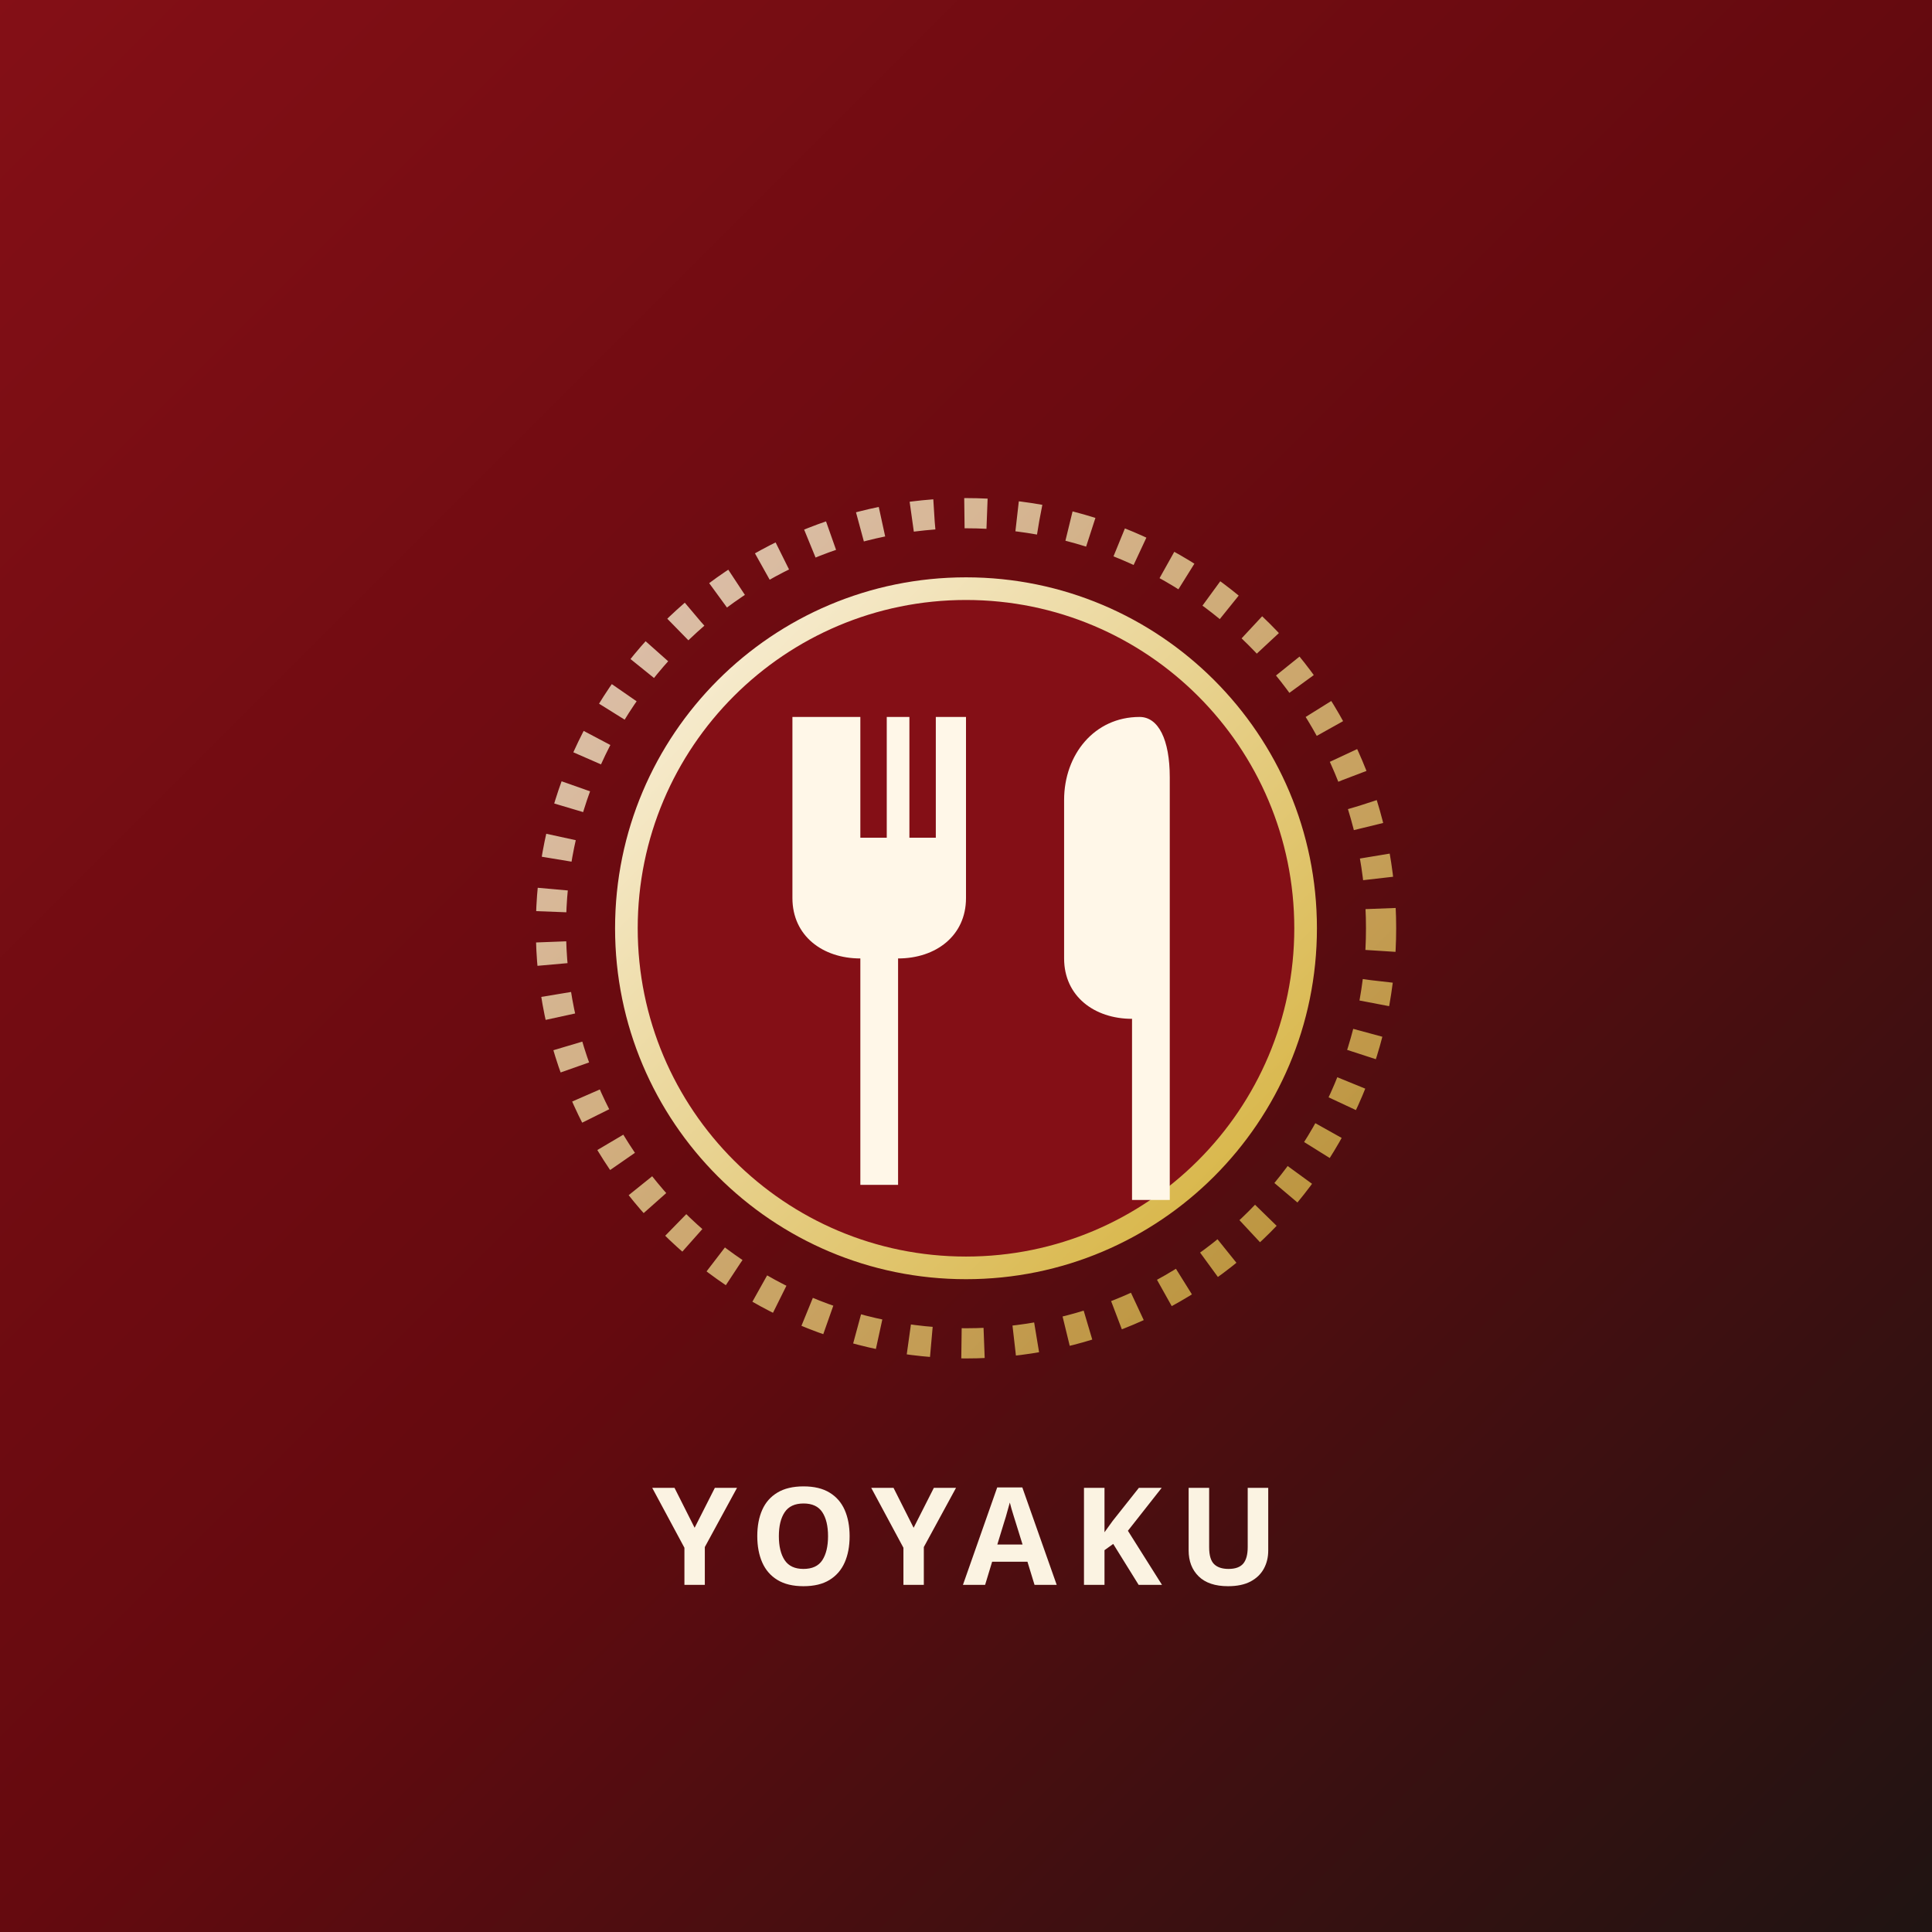
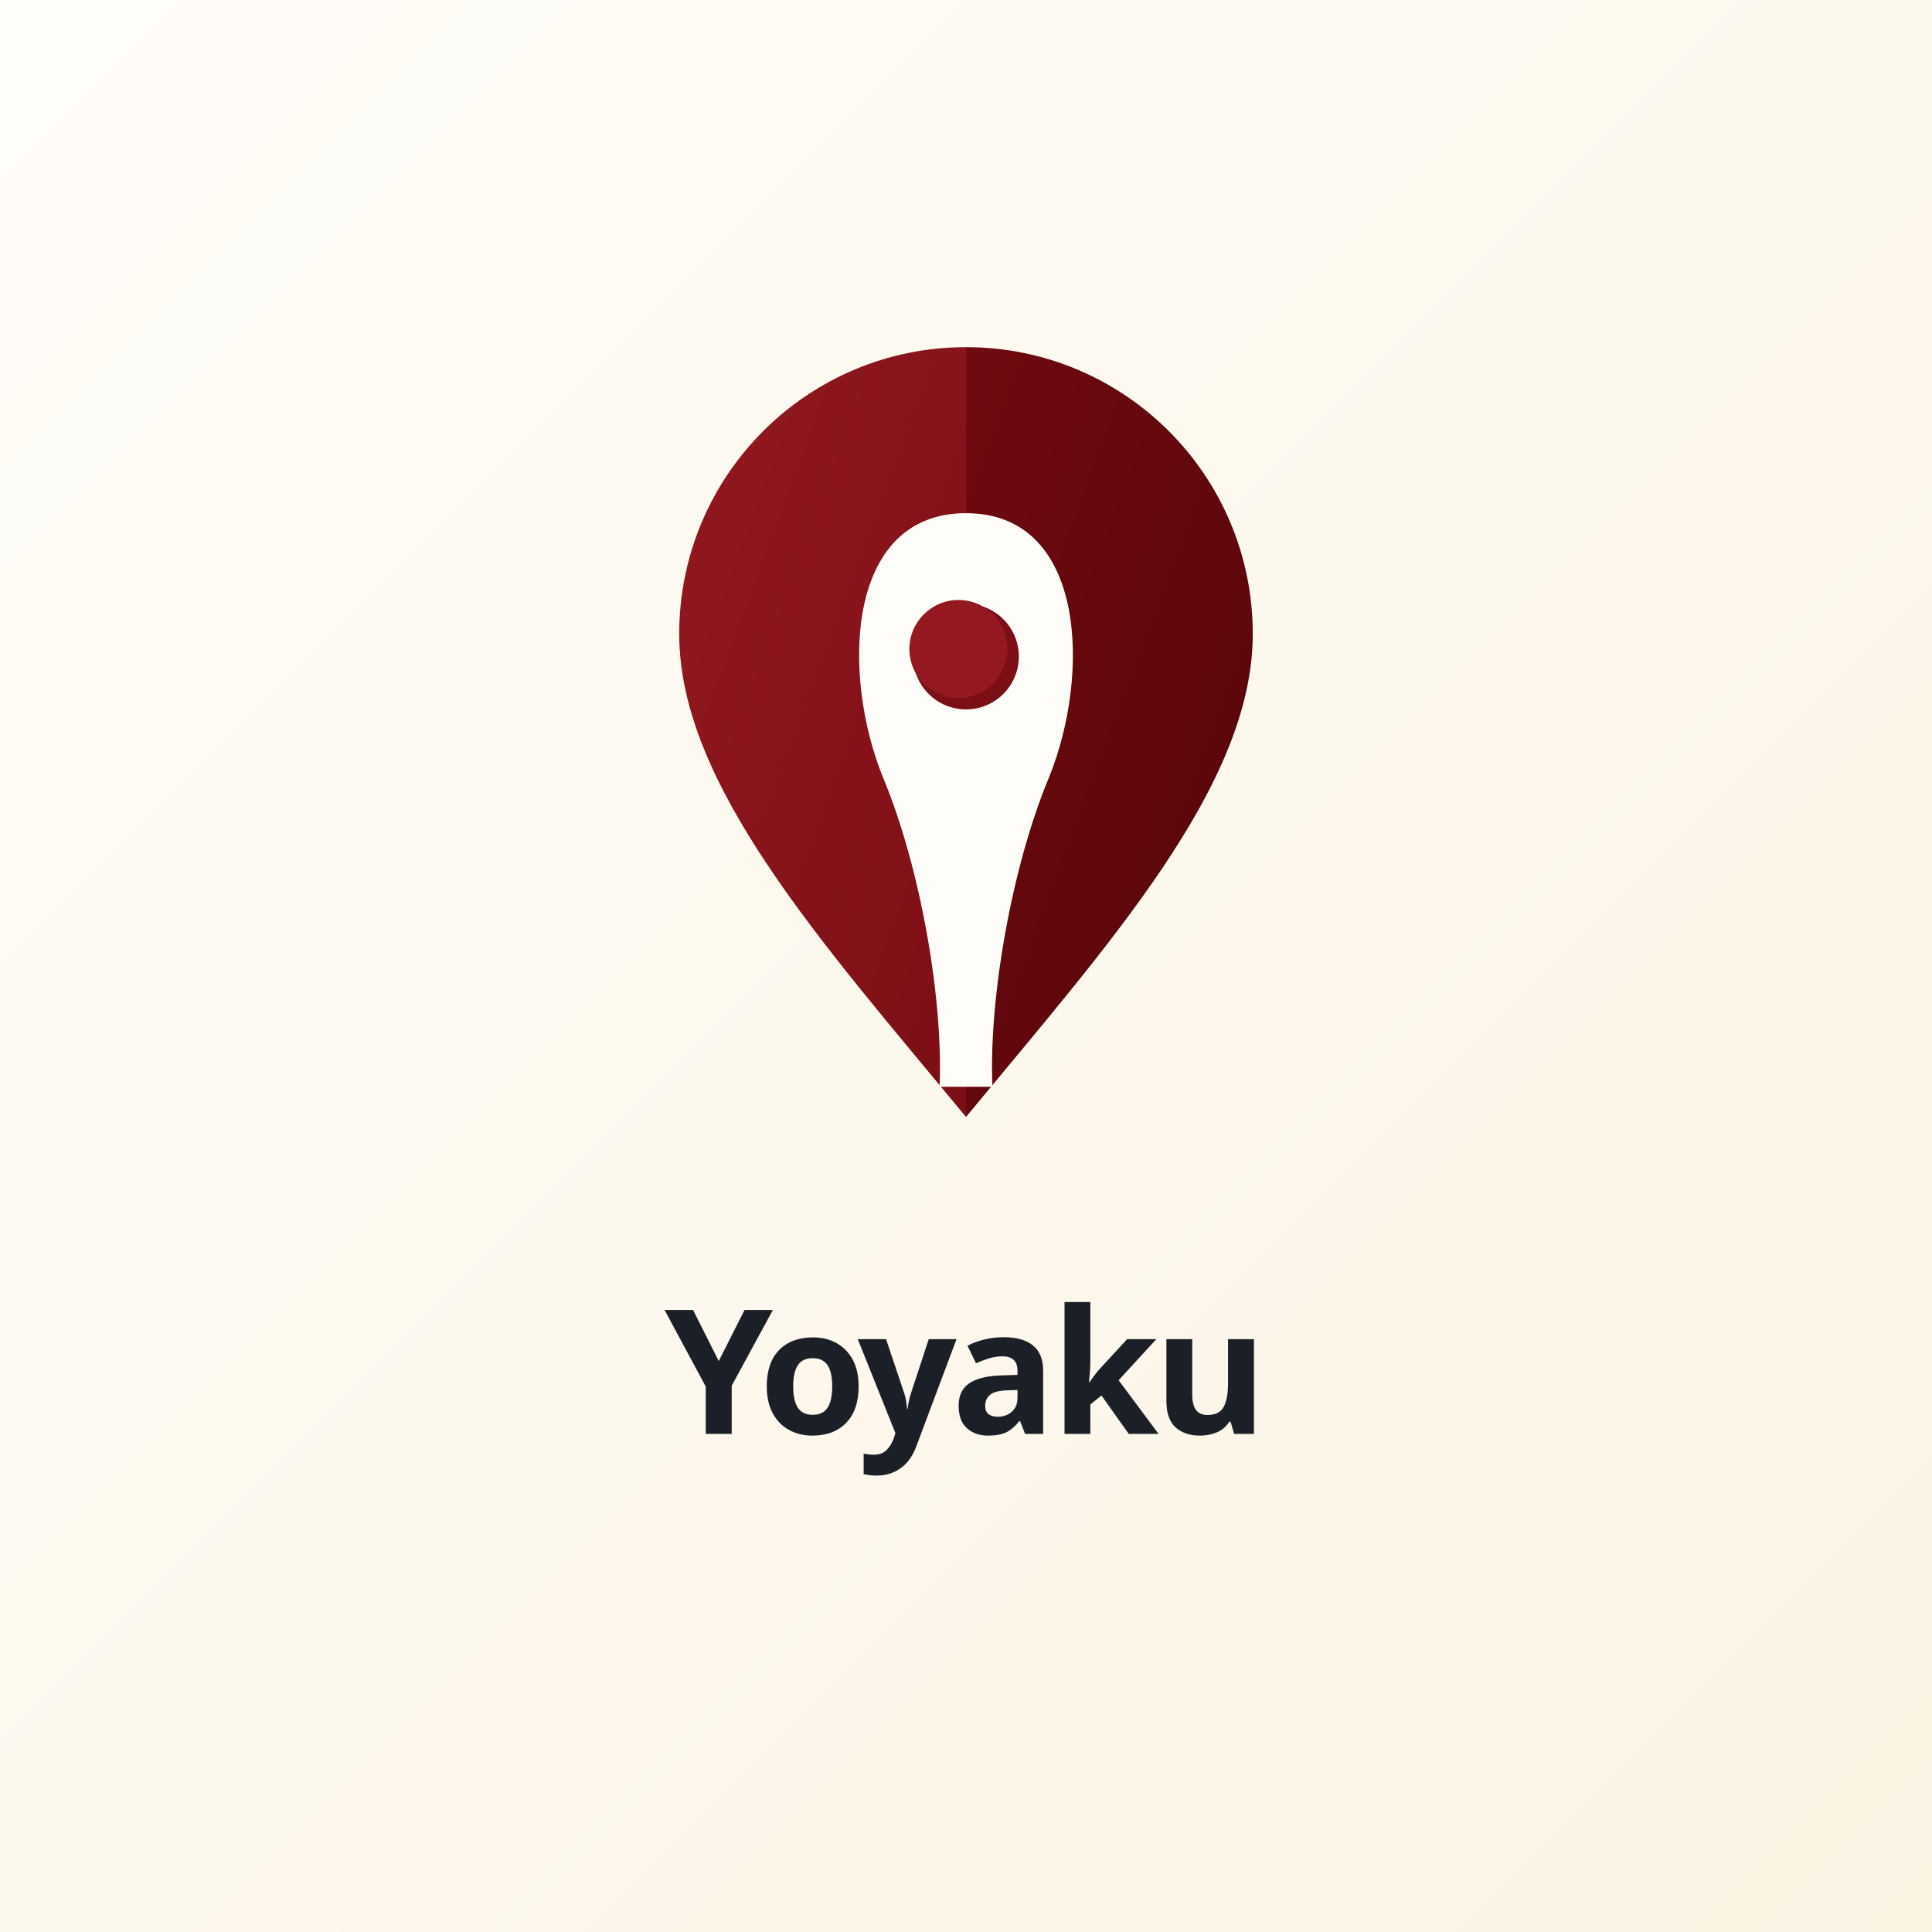
- <svg xmlns="http://www.w3.org/2000/svg" viewBox="0 0 512 512" width="512" height="512">
+ <svg xmlns="http://www.w3.org/2000/svg" viewBox="0 0 512 512" width="512" height="512" fill="none">
  <defs>
-     <linearGradient id="yoyakuBgMask" x1="0%" y1="0%" x2="100%" y2="100%">
-       <stop offset="0%" stop-color="#840f16" />
-       <stop offset="50%" stop-color="#650a0f" />
-       <stop offset="100%" stop-color="#1f1412" />
+     <linearGradient id="maskBg" x1="0%" y1="0%" x2="100%" y2="100%">
+       <stop offset="0%" stop-color="#FFFDF9" />
+       <stop offset="100%" stop-color="#FBF3E2" />
    </linearGradient>
-     <linearGradient id="goldAccMask" x1="0%" y1="0%" x2="100%" y2="100%">
-       <stop offset="0%" stop-color="#FBF3E2" />
-       <stop offset="100%" stop-color="#D4AF37" />
+     <linearGradient id="pinLeftMask" x1="0%" y1="0%" x2="100%" y2="100%">
+       <stop offset="0%" stop-color="#93181F" />
+       <stop offset="100%" stop-color="#7C0E15" />
+     </linearGradient>
+     <linearGradient id="pinRightMask" x1="0%" y1="0%" x2="100%" y2="100%">
+       <stop offset="0%" stop-color="#6F0A11" />
+       <stop offset="100%" stop-color="#55050A" />
    </linearGradient>
  </defs>
-   <rect width="512" height="512" fill="url(#yoyakuBgMask)" />
-   <g transform="translate(0, -10)">
-     <circle cx="256" cy="256" r="110" fill="none" stroke="url(#goldAccMask)" stroke-width="8" stroke-dasharray="6 8" opacity="0.8" />
-     <circle cx="256" cy="256" r="90" fill="#840f16" stroke="url(#goldAccMask)" stroke-width="6" />
-     <path d="M210 200 v48 c0 10 8 16 18 16 v60 h10 v-60 c10 0 18-6 18-16 v-48 h-8 v32 h-7 v-32 h-6 v32 h-7 v-32 z" fill="#FFF7E8" />
-     <path d="M302 200 c-12 0 -20 10 -20 22 v42 c0 10 8 16 18 16 v48 h10 v-112 c0 -10 -3 -16 -8 -16 z" fill="#FFF7E8" />
+   <rect width="512" height="512" fill="url(#maskBg)" />
+   <g transform="translate(156, 80) scale(1.0)">
+     <path d="M 100 12 C 58 12 24 46 24 88 C 24 128 62 170 100 216 L 100 12 Z" fill="url(#pinLeftMask)" />
+     <path d="M 100 12 L 100 216 C 138 170 176 128 176 88 C 176 46 142 12 100 12 Z" fill="url(#pinRightMask)" />
+     <path d="       M 93 208       C 94 185 88 150 78 126       C 67 99 68 56 100 56       C 132 56 133 99 122 126       C 112 150 106 185 107 208       Z" fill="#FFFDF9" />
+     <circle cx="100" cy="94" r="14" fill="#7C0E15" />
+     <circle cx="98" cy="92" r="13" fill="#93181F" />
  </g>
-   <text x="256" y="420" text-anchor="middle" font-family="Plus Jakarta Sans, sans-serif" font-size="36" font-weight="900" fill="#FBF3E2" letter-spacing="4">YOYAKU</text>
+   <text x="256" y="380" text-anchor="middle" font-family="'Plus Jakarta Sans', system-ui, sans-serif" font-size="46" font-weight="900" fill="#1B2028" letter-spacing="-0.03em">
+     Yoyaku
+   </text>
</svg>
